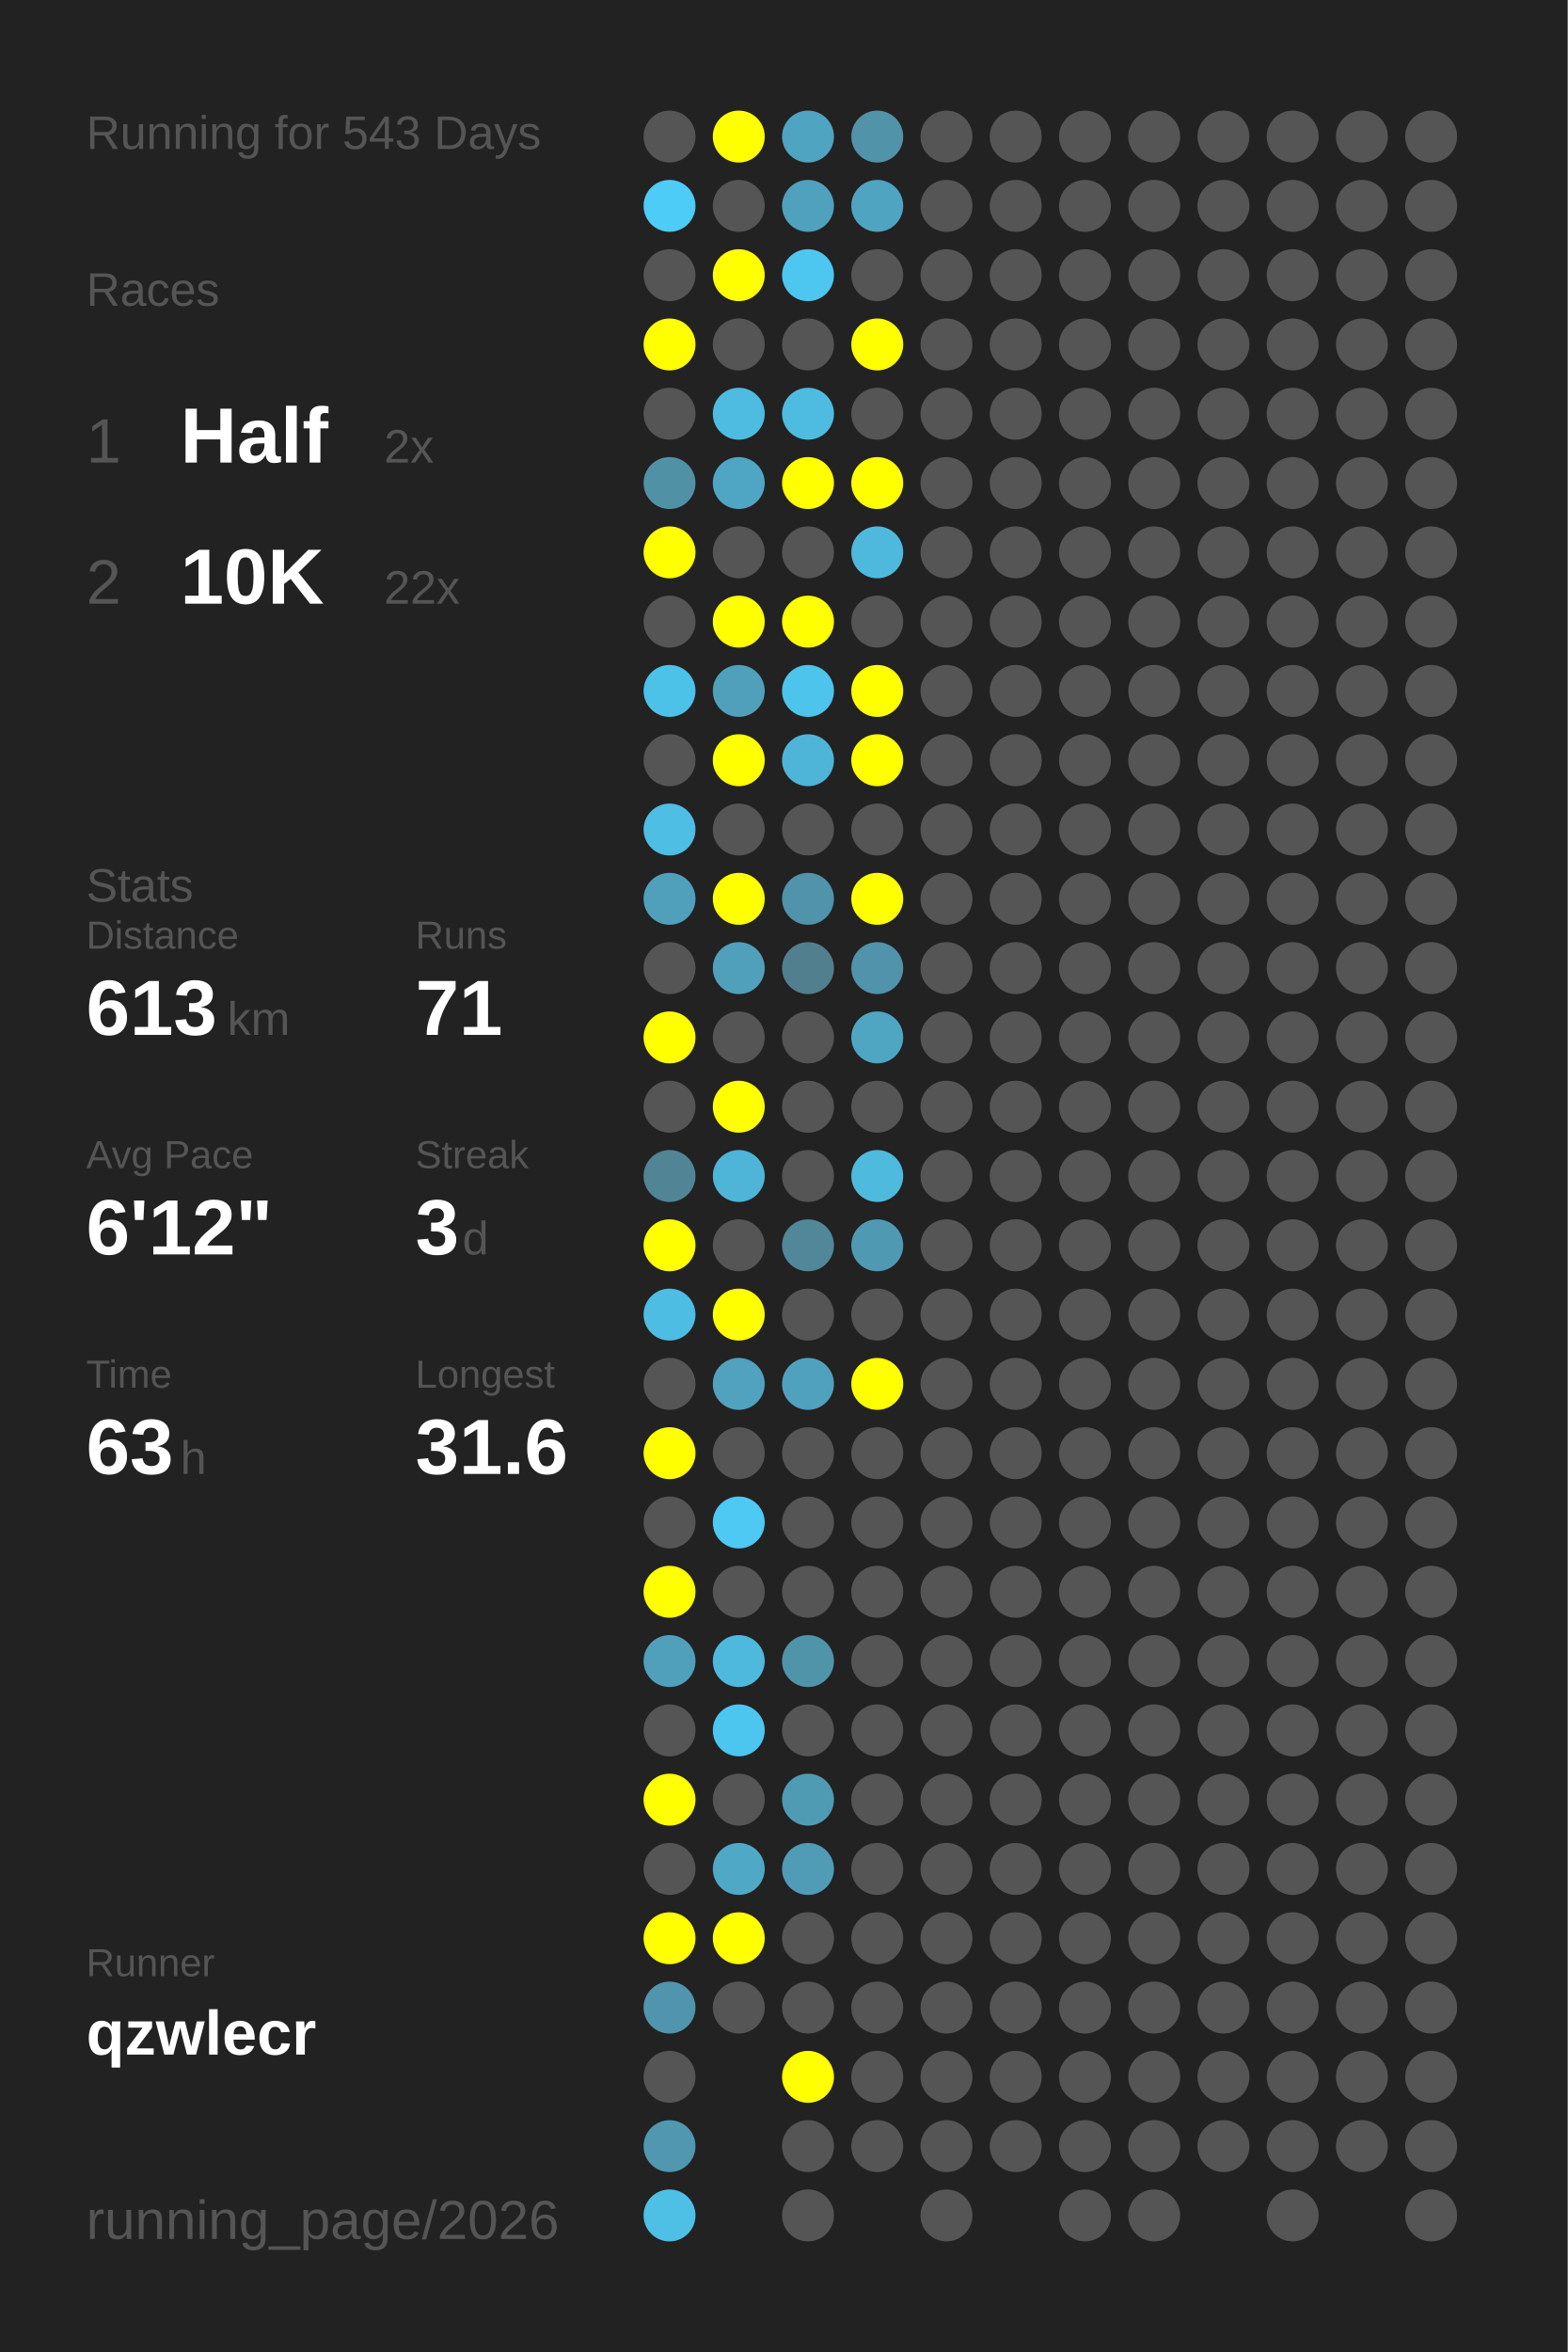
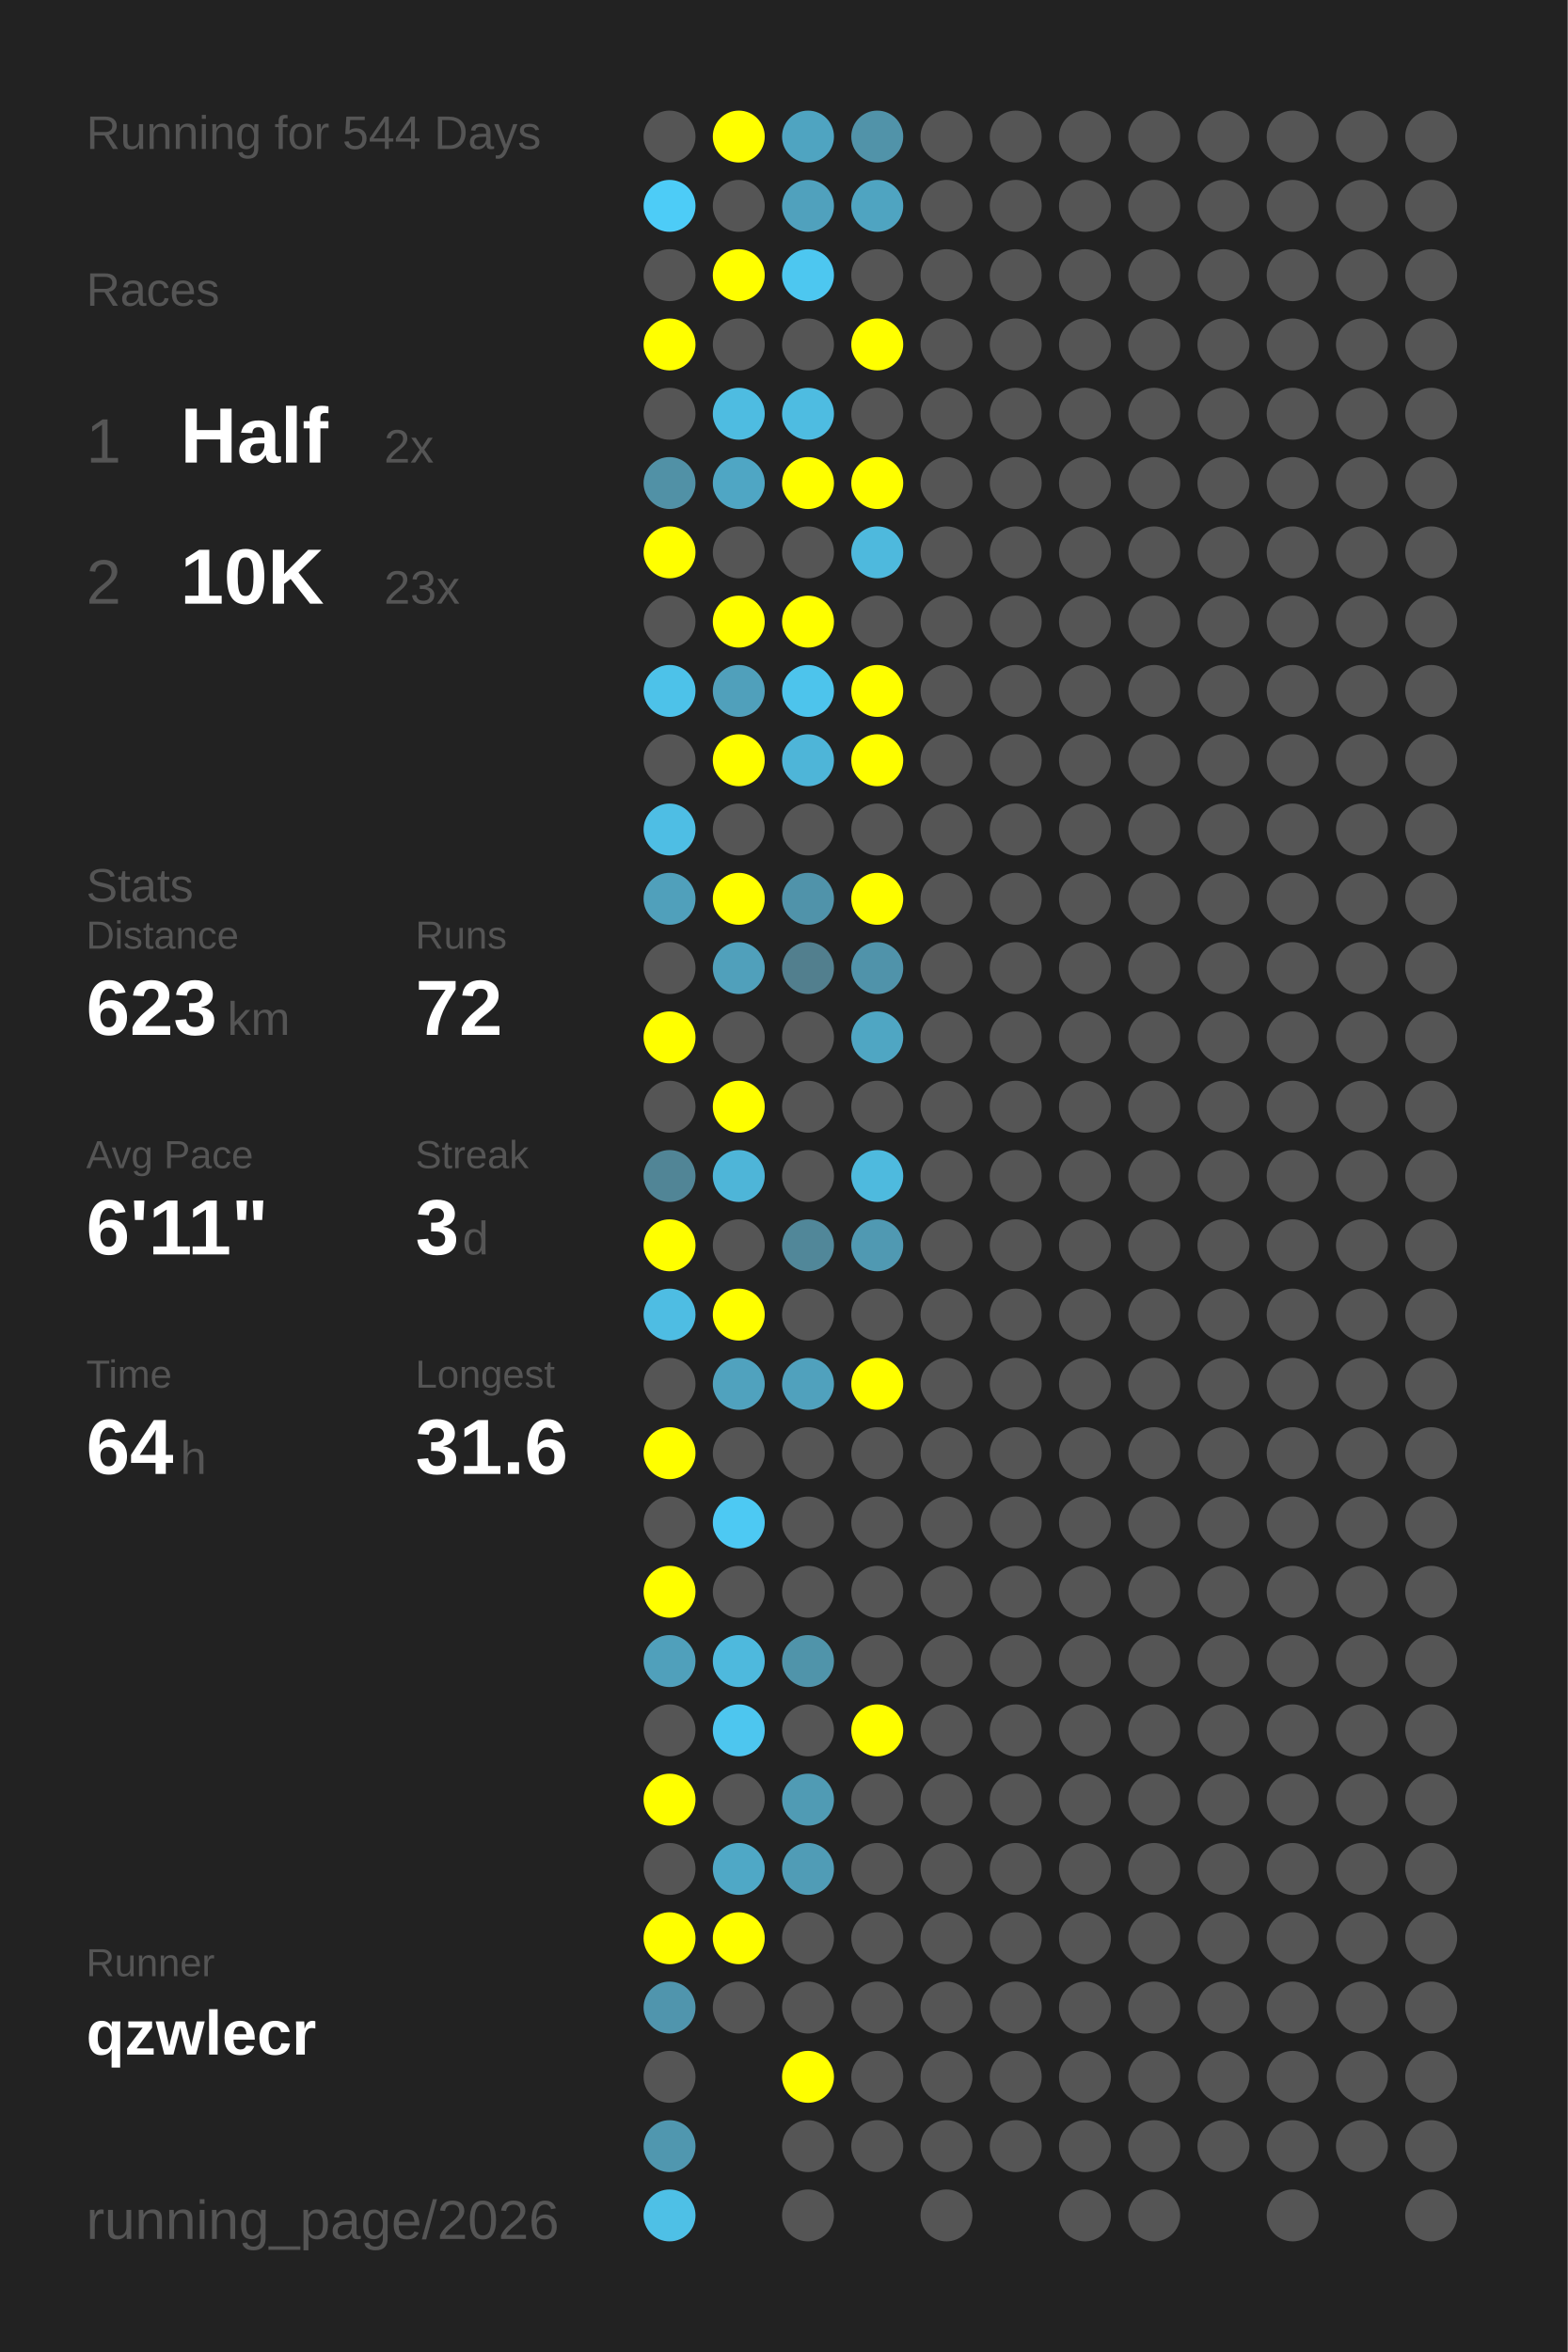
<svg xmlns="http://www.w3.org/2000/svg" baseProfile="full" height="300mm" version="1.1" viewBox="0,0,200,300" width="200mm">
  <defs />
  <rect fill="#222222" height="300" width="200" x="0" y="0" />
-   <text fill="#555555" style="font-size:6px; font-family:Arial;" x="11" y="19">Running for 543 Days</text>
+   <text fill="#555555" style="font-size:6px; font-family:Arial;" x="11" y="19">Running for 544 Days</text>
  <text fill="#555555" style="font-size:6px; font-family:Arial;" x="11" y="39">Races</text>
  <text fill="#555555" style="font-size:8px; font-family:Arial;" x="11" y="59">1</text>
  <text fill="#FFFFFF" style="font-size:10px; font-family:Arial; font-weight:bold;" x="23" y="59">Half</text>
  <text fill="#555555" style="font-size:6px; font-family:Arial;" x="49" y="59">2x</text>
  <text fill="#555555" style="font-size:8px; font-family:Arial;" x="11" y="77">2</text>
  <text fill="#FFFFFF" style="font-size:10px; font-family:Arial; font-weight:bold;" x="23" y="77">10K</text>
-   <text fill="#555555" style="font-size:6px; font-family:Arial;" x="49" y="77">22x</text>
+   <text fill="#555555" style="font-size:6px; font-family:Arial;" x="49" y="77">23x</text>
  <text fill="#555555" style="font-size:6px; font-family:Arial;" x="11" y="115">Stats</text>
  <text fill="#555555" style="font-size:5px; font-family:Arial;" x="11" y="121">Distance</text>
-   <text fill="#FFFFFF" style="font-size:10px; font-family:Arial; font-weight:bold;" x="11" y="132">613</text>
+   <text fill="#FFFFFF" style="font-size:10px; font-family:Arial; font-weight:bold;" x="11" y="132">623</text>
  <text fill="#555555" style="font-size:6px; font-family:Arial;" x="29" y="132">km</text>
  <text fill="#555555" style="font-size:5px; font-family:Arial;" x="53" y="121">Runs</text>
-   <text fill="#FFFFFF" style="font-size:10px; font-family:Arial; font-weight:bold;" x="53" y="132">71</text>
+   <text fill="#FFFFFF" style="font-size:10px; font-family:Arial; font-weight:bold;" x="53" y="132">72</text>
  <text fill="#555555" style="font-size:5px; font-family:Arial;" x="11" y="149">Avg Pace</text>
-   <text fill="#FFFFFF" style="font-size:10px; font-family:Arial; font-weight:bold;" x="11" y="160">6'12"</text>
+   <text fill="#FFFFFF" style="font-size:10px; font-family:Arial; font-weight:bold;" x="11" y="160">6'11"</text>
  <text fill="#555555" style="font-size:5px; font-family:Arial;" x="53" y="149">Streak</text>
  <text fill="#FFFFFF" style="font-size:10px; font-family:Arial; font-weight:bold;" x="53" y="160">3</text>
  <text fill="#555555" style="font-size:6px; font-family:Arial;" x="59" y="160">d</text>
  <text fill="#555555" style="font-size:5px; font-family:Arial;" x="11" y="177">Time</text>
-   <text fill="#FFFFFF" style="font-size:10px; font-family:Arial; font-weight:bold;" x="11" y="188">63</text>
+   <text fill="#FFFFFF" style="font-size:10px; font-family:Arial; font-weight:bold;" x="11" y="188">64</text>
  <text fill="#555555" style="font-size:6px; font-family:Arial;" x="23" y="188">h</text>
  <text fill="#555555" style="font-size:5px; font-family:Arial;" x="53" y="177">Longest</text>
  <text fill="#FFFFFF" style="font-size:10px; font-family:Arial; font-weight:bold;" x="53" y="188">31.6</text>
  <text fill="#555555" style="font-size:5px; font-family:Arial;" x="11" y="252.065">Runner</text>
  <text fill="#FFFFFF" style="font-size:8px; font-family:Arial; font-weight:bold;" x="11" y="262.065">qzwlecr</text>
  <text fill="#555555" style="font-size:7px; font-family:Arial;" x="11" y="285.581">running_page/2026</text>
  <circle cx="85.417" cy="17.419" fill="#555555" r="3.312" />
  <circle cx="85.417" cy="26.258" fill="#4dccf7" r="3.312" />
  <circle cx="85.417" cy="35.097" fill="#555555" r="3.312" />
  <circle cx="85.417" cy="43.935" fill="#FFFF00" r="3.312" />
  <circle cx="85.417" cy="52.774" fill="#555555" r="3.312" />
  <circle cx="85.417" cy="61.613" fill="#5191a6" r="3.312" />
  <circle cx="85.417" cy="70.452" fill="#FFFF00" r="3.312" />
  <circle cx="85.417" cy="79.29" fill="#555555" r="3.312" />
  <circle cx="85.417" cy="88.129" fill="#4dc2e9" r="3.312" />
  <circle cx="85.417" cy="96.968" fill="#555555" r="3.312" />
  <circle cx="85.417" cy="105.806" fill="#4ebee4" r="3.312" />
  <circle cx="85.417" cy="114.645" fill="#50a0bb" r="3.312" />
  <circle cx="85.417" cy="123.484" fill="#555555" r="3.312" />
  <circle cx="85.417" cy="132.323" fill="#FFFF00" r="3.312" />
  <circle cx="85.417" cy="141.161" fill="#555555" r="3.312" />
  <circle cx="85.417" cy="150" fill="#518596" r="3.312" />
  <circle cx="85.417" cy="158.839" fill="#FFFF00" r="3.312" />
  <circle cx="85.417" cy="167.677" fill="#4ebde3" r="3.312" />
  <circle cx="85.417" cy="176.516" fill="#555555" r="3.312" />
  <circle cx="85.417" cy="185.355" fill="#FFFF00" r="3.312" />
  <circle cx="85.417" cy="194.194" fill="#555555" r="3.312" />
  <circle cx="85.417" cy="203.032" fill="#FFFF00" r="3.312" />
  <circle cx="85.417" cy="211.871" fill="#50a0bb" r="3.312" />
  <circle cx="85.417" cy="220.71" fill="#555555" r="3.312" />
  <circle cx="85.417" cy="229.548" fill="#FFFF00" r="3.312" />
  <circle cx="85.417" cy="238.387" fill="#555555" r="3.312" />
  <circle cx="85.417" cy="247.226" fill="#FFFF00" r="3.312" />
  <circle cx="85.417" cy="256.065" fill="#5095ad" r="3.312" />
  <circle cx="85.417" cy="264.903" fill="#555555" r="3.312" />
  <circle cx="85.417" cy="273.742" fill="#5097af" r="3.312" />
  <circle cx="85.417" cy="282.581" fill="#4ec0e6" r="3.312" />
  <circle cx="94.25" cy="17.419" fill="#FFFF00" r="3.312" />
  <circle cx="94.25" cy="26.258" fill="#555555" r="3.312" />
  <circle cx="94.25" cy="35.097" fill="#FFFF00" r="3.312" />
  <circle cx="94.25" cy="43.935" fill="#555555" r="3.312" />
  <circle cx="94.25" cy="52.774" fill="#4ebce1" r="3.312" />
  <circle cx="94.25" cy="61.613" fill="#4fa6c4" r="3.312" />
  <circle cx="94.25" cy="70.452" fill="#555555" r="3.312" />
  <circle cx="94.25" cy="79.29" fill="#FFFF00" r="3.312" />
  <circle cx="94.25" cy="88.129" fill="#50a0bb" r="3.312" />
  <circle cx="94.25" cy="96.968" fill="#FFFF00" r="3.312" />
  <circle cx="94.25" cy="105.806" fill="#555555" r="3.312" />
  <circle cx="94.25" cy="114.645" fill="#FFFF00" r="3.312" />
  <circle cx="94.25" cy="123.484" fill="#50a0bb" r="3.312" />
  <circle cx="94.25" cy="132.323" fill="#555555" r="3.312" />
  <circle cx="94.25" cy="141.161" fill="#FFFF00" r="3.312" />
  <circle cx="94.25" cy="150" fill="#4eb5d8" r="3.312" />
  <circle cx="94.25" cy="158.839" fill="#555555" r="3.312" />
  <circle cx="94.25" cy="167.677" fill="#FFFF00" r="3.312" />
  <circle cx="94.25" cy="176.516" fill="#50a2be" r="3.312" />
  <circle cx="94.25" cy="185.355" fill="#555555" r="3.312" />
  <circle cx="94.25" cy="194.194" fill="#4dc9f3" r="3.312" />
  <circle cx="94.25" cy="203.032" fill="#555555" r="3.312" />
  <circle cx="94.25" cy="211.871" fill="#4eb9dd" r="3.312" />
  <circle cx="94.25" cy="220.71" fill="#4dc6ef" r="3.312" />
  <circle cx="94.25" cy="229.548" fill="#555555" r="3.312" />
  <circle cx="94.25" cy="238.387" fill="#4fa8c6" r="3.312" />
  <circle cx="94.25" cy="247.226" fill="#FFFF00" r="3.312" />
  <circle cx="94.25" cy="256.065" fill="#555555" r="3.312" />
  <circle cx="103.083" cy="17.419" fill="#4fa4c1" r="3.312" />
  <circle cx="103.083" cy="26.258" fill="#50a1bd" r="3.312" />
  <circle cx="103.083" cy="35.097" fill="#4dc7f0" r="3.312" />
  <circle cx="103.083" cy="43.935" fill="#555555" r="3.312" />
  <circle cx="103.083" cy="52.774" fill="#4ebce1" r="3.312" />
  <circle cx="103.083" cy="61.613" fill="#FFFF00" r="3.312" />
  <circle cx="103.083" cy="70.452" fill="#555555" r="3.312" />
  <circle cx="103.083" cy="79.29" fill="#FFFF00" r="3.312" />
  <circle cx="103.083" cy="88.129" fill="#4dc4ec" r="3.312" />
  <circle cx="103.083" cy="96.968" fill="#4eb5d8" r="3.312" />
  <circle cx="103.083" cy="105.806" fill="#555555" r="3.312" />
  <circle cx="103.083" cy="114.645" fill="#5093aa" r="3.312" />
  <circle cx="103.083" cy="123.484" fill="#527f8e" r="3.312" />
  <circle cx="103.083" cy="132.323" fill="#555555" r="3.312" />
  <circle cx="103.083" cy="141.161" fill="#555555" r="3.312" />
  <circle cx="103.083" cy="150" fill="#555555" r="3.312" />
  <circle cx="103.083" cy="158.839" fill="#518799" r="3.312" />
  <circle cx="103.083" cy="167.677" fill="#555555" r="3.312" />
  <circle cx="103.083" cy="176.516" fill="#50a1bd" r="3.312" />
  <circle cx="103.083" cy="185.355" fill="#555555" r="3.312" />
  <circle cx="103.083" cy="194.194" fill="#555555" r="3.312" />
  <circle cx="103.083" cy="203.032" fill="#555555" r="3.312" />
  <circle cx="103.083" cy="211.871" fill="#5094aa" r="3.312" />
  <circle cx="103.083" cy="220.71" fill="#555555" r="3.312" />
  <circle cx="103.083" cy="229.548" fill="#509bb4" r="3.312" />
  <circle cx="103.083" cy="238.387" fill="#509cb6" r="3.312" />
  <circle cx="103.083" cy="247.226" fill="#555555" r="3.312" />
  <circle cx="103.083" cy="256.065" fill="#555555" r="3.312" />
  <circle cx="103.083" cy="264.903" fill="#FFFF00" r="3.312" />
  <circle cx="103.083" cy="273.742" fill="#555555" r="3.312" />
  <circle cx="103.083" cy="282.581" fill="#555555" r="3.312" />
  <circle cx="111.917" cy="17.419" fill="#5193a9" r="3.312" />
  <circle cx="111.917" cy="26.258" fill="#4fa4c1" r="3.312" />
  <circle cx="111.917" cy="35.097" fill="#555555" r="3.312" />
  <circle cx="111.917" cy="43.935" fill="#FFFF00" r="3.312" />
  <circle cx="111.917" cy="52.774" fill="#555555" r="3.312" />
  <circle cx="111.917" cy="61.613" fill="#FFFF00" r="3.312" />
  <circle cx="111.917" cy="70.452" fill="#4eb9dd" r="3.312" />
  <circle cx="111.917" cy="79.29" fill="#555555" r="3.312" />
  <circle cx="111.917" cy="88.129" fill="#FFFF00" r="3.312" />
  <circle cx="111.917" cy="96.968" fill="#FFFF00" r="3.312" />
  <circle cx="111.917" cy="105.806" fill="#555555" r="3.312" />
  <circle cx="111.917" cy="114.645" fill="#FFFF00" r="3.312" />
  <circle cx="111.917" cy="123.484" fill="#5093aa" r="3.312" />
  <circle cx="111.917" cy="132.323" fill="#4fa6c3" r="3.312" />
  <circle cx="111.917" cy="141.161" fill="#555555" r="3.312" />
  <circle cx="111.917" cy="150" fill="#4ebade" r="3.312" />
  <circle cx="111.917" cy="158.839" fill="#5099b2" r="3.312" />
  <circle cx="111.917" cy="167.677" fill="#555555" r="3.312" />
  <circle cx="111.917" cy="176.516" fill="#FFFF00" r="3.312" />
  <circle cx="111.917" cy="185.355" fill="#555555" r="3.312" />
  <circle cx="111.917" cy="194.194" fill="#555555" r="3.312" />
  <circle cx="111.917" cy="203.032" fill="#555555" r="3.312" />
  <circle cx="111.917" cy="211.871" fill="#555555" r="3.312" />
-   <circle cx="111.917" cy="220.71" fill="#555555" r="3.312" />
+   <circle cx="111.917" cy="220.71" fill="#FFFF00" r="3.312" />
  <circle cx="111.917" cy="229.548" fill="#555555" r="3.312" />
  <circle cx="111.917" cy="238.387" fill="#555555" r="3.312" />
  <circle cx="111.917" cy="247.226" fill="#555555" r="3.312" />
  <circle cx="111.917" cy="256.065" fill="#555555" r="3.312" />
  <circle cx="111.917" cy="264.903" fill="#555555" r="3.312" />
  <circle cx="111.917" cy="273.742" fill="#555555" r="3.312" />
  <circle cx="120.75" cy="17.419" fill="#555555" r="3.312" />
  <circle cx="120.75" cy="26.258" fill="#555555" r="3.312" />
  <circle cx="120.75" cy="35.097" fill="#555555" r="3.312" />
  <circle cx="120.75" cy="43.935" fill="#555555" r="3.312" />
  <circle cx="120.75" cy="52.774" fill="#555555" r="3.312" />
  <circle cx="120.75" cy="61.613" fill="#555555" r="3.312" />
  <circle cx="120.75" cy="70.452" fill="#555555" r="3.312" />
  <circle cx="120.75" cy="79.29" fill="#555555" r="3.312" />
  <circle cx="120.75" cy="88.129" fill="#555555" r="3.312" />
  <circle cx="120.75" cy="96.968" fill="#555555" r="3.312" />
  <circle cx="120.75" cy="105.806" fill="#555555" r="3.312" />
  <circle cx="120.75" cy="114.645" fill="#555555" r="3.312" />
  <circle cx="120.75" cy="123.484" fill="#555555" r="3.312" />
  <circle cx="120.75" cy="132.323" fill="#555555" r="3.312" />
  <circle cx="120.75" cy="141.161" fill="#555555" r="3.312" />
  <circle cx="120.75" cy="150" fill="#555555" r="3.312" />
  <circle cx="120.75" cy="158.839" fill="#555555" r="3.312" />
  <circle cx="120.75" cy="167.677" fill="#555555" r="3.312" />
  <circle cx="120.75" cy="176.516" fill="#555555" r="3.312" />
  <circle cx="120.75" cy="185.355" fill="#555555" r="3.312" />
  <circle cx="120.75" cy="194.194" fill="#555555" r="3.312" />
  <circle cx="120.75" cy="203.032" fill="#555555" r="3.312" />
  <circle cx="120.75" cy="211.871" fill="#555555" r="3.312" />
  <circle cx="120.75" cy="220.71" fill="#555555" r="3.312" />
  <circle cx="120.75" cy="229.548" fill="#555555" r="3.312" />
  <circle cx="120.75" cy="238.387" fill="#555555" r="3.312" />
  <circle cx="120.75" cy="247.226" fill="#555555" r="3.312" />
  <circle cx="120.75" cy="256.065" fill="#555555" r="3.312" />
  <circle cx="120.75" cy="264.903" fill="#555555" r="3.312" />
  <circle cx="120.75" cy="273.742" fill="#555555" r="3.312" />
  <circle cx="120.75" cy="282.581" fill="#555555" r="3.312" />
  <circle cx="129.583" cy="17.419" fill="#555555" r="3.312" />
  <circle cx="129.583" cy="26.258" fill="#555555" r="3.312" />
  <circle cx="129.583" cy="35.097" fill="#555555" r="3.312" />
  <circle cx="129.583" cy="43.935" fill="#555555" r="3.312" />
  <circle cx="129.583" cy="52.774" fill="#555555" r="3.312" />
  <circle cx="129.583" cy="61.613" fill="#555555" r="3.312" />
  <circle cx="129.583" cy="70.452" fill="#555555" r="3.312" />
  <circle cx="129.583" cy="79.29" fill="#555555" r="3.312" />
  <circle cx="129.583" cy="88.129" fill="#555555" r="3.312" />
  <circle cx="129.583" cy="96.968" fill="#555555" r="3.312" />
  <circle cx="129.583" cy="105.806" fill="#555555" r="3.312" />
  <circle cx="129.583" cy="114.645" fill="#555555" r="3.312" />
  <circle cx="129.583" cy="123.484" fill="#555555" r="3.312" />
  <circle cx="129.583" cy="132.323" fill="#555555" r="3.312" />
  <circle cx="129.583" cy="141.161" fill="#555555" r="3.312" />
  <circle cx="129.583" cy="150" fill="#555555" r="3.312" />
  <circle cx="129.583" cy="158.839" fill="#555555" r="3.312" />
  <circle cx="129.583" cy="167.677" fill="#555555" r="3.312" />
  <circle cx="129.583" cy="176.516" fill="#555555" r="3.312" />
  <circle cx="129.583" cy="185.355" fill="#555555" r="3.312" />
  <circle cx="129.583" cy="194.194" fill="#555555" r="3.312" />
  <circle cx="129.583" cy="203.032" fill="#555555" r="3.312" />
  <circle cx="129.583" cy="211.871" fill="#555555" r="3.312" />
  <circle cx="129.583" cy="220.71" fill="#555555" r="3.312" />
  <circle cx="129.583" cy="229.548" fill="#555555" r="3.312" />
  <circle cx="129.583" cy="238.387" fill="#555555" r="3.312" />
  <circle cx="129.583" cy="247.226" fill="#555555" r="3.312" />
  <circle cx="129.583" cy="256.065" fill="#555555" r="3.312" />
  <circle cx="129.583" cy="264.903" fill="#555555" r="3.312" />
  <circle cx="129.583" cy="273.742" fill="#555555" r="3.312" />
  <circle cx="138.417" cy="17.419" fill="#555555" r="3.312" />
  <circle cx="138.417" cy="26.258" fill="#555555" r="3.312" />
  <circle cx="138.417" cy="35.097" fill="#555555" r="3.312" />
  <circle cx="138.417" cy="43.935" fill="#555555" r="3.312" />
  <circle cx="138.417" cy="52.774" fill="#555555" r="3.312" />
  <circle cx="138.417" cy="61.613" fill="#555555" r="3.312" />
  <circle cx="138.417" cy="70.452" fill="#555555" r="3.312" />
  <circle cx="138.417" cy="79.29" fill="#555555" r="3.312" />
  <circle cx="138.417" cy="88.129" fill="#555555" r="3.312" />
  <circle cx="138.417" cy="96.968" fill="#555555" r="3.312" />
  <circle cx="138.417" cy="105.806" fill="#555555" r="3.312" />
  <circle cx="138.417" cy="114.645" fill="#555555" r="3.312" />
  <circle cx="138.417" cy="123.484" fill="#555555" r="3.312" />
  <circle cx="138.417" cy="132.323" fill="#555555" r="3.312" />
  <circle cx="138.417" cy="141.161" fill="#555555" r="3.312" />
  <circle cx="138.417" cy="150" fill="#555555" r="3.312" />
  <circle cx="138.417" cy="158.839" fill="#555555" r="3.312" />
  <circle cx="138.417" cy="167.677" fill="#555555" r="3.312" />
  <circle cx="138.417" cy="176.516" fill="#555555" r="3.312" />
  <circle cx="138.417" cy="185.355" fill="#555555" r="3.312" />
  <circle cx="138.417" cy="194.194" fill="#555555" r="3.312" />
  <circle cx="138.417" cy="203.032" fill="#555555" r="3.312" />
  <circle cx="138.417" cy="211.871" fill="#555555" r="3.312" />
  <circle cx="138.417" cy="220.71" fill="#555555" r="3.312" />
  <circle cx="138.417" cy="229.548" fill="#555555" r="3.312" />
  <circle cx="138.417" cy="238.387" fill="#555555" r="3.312" />
  <circle cx="138.417" cy="247.226" fill="#555555" r="3.312" />
  <circle cx="138.417" cy="256.065" fill="#555555" r="3.312" />
  <circle cx="138.417" cy="264.903" fill="#555555" r="3.312" />
  <circle cx="138.417" cy="273.742" fill="#555555" r="3.312" />
  <circle cx="138.417" cy="282.581" fill="#555555" r="3.312" />
  <circle cx="147.25" cy="17.419" fill="#555555" r="3.312" />
  <circle cx="147.25" cy="26.258" fill="#555555" r="3.312" />
  <circle cx="147.25" cy="35.097" fill="#555555" r="3.312" />
  <circle cx="147.25" cy="43.935" fill="#555555" r="3.312" />
  <circle cx="147.25" cy="52.774" fill="#555555" r="3.312" />
  <circle cx="147.25" cy="61.613" fill="#555555" r="3.312" />
  <circle cx="147.25" cy="70.452" fill="#555555" r="3.312" />
  <circle cx="147.25" cy="79.29" fill="#555555" r="3.312" />
  <circle cx="147.25" cy="88.129" fill="#555555" r="3.312" />
  <circle cx="147.25" cy="96.968" fill="#555555" r="3.312" />
  <circle cx="147.25" cy="105.806" fill="#555555" r="3.312" />
  <circle cx="147.25" cy="114.645" fill="#555555" r="3.312" />
  <circle cx="147.25" cy="123.484" fill="#555555" r="3.312" />
  <circle cx="147.25" cy="132.323" fill="#555555" r="3.312" />
  <circle cx="147.25" cy="141.161" fill="#555555" r="3.312" />
  <circle cx="147.25" cy="150" fill="#555555" r="3.312" />
  <circle cx="147.25" cy="158.839" fill="#555555" r="3.312" />
  <circle cx="147.25" cy="167.677" fill="#555555" r="3.312" />
  <circle cx="147.25" cy="176.516" fill="#555555" r="3.312" />
  <circle cx="147.25" cy="185.355" fill="#555555" r="3.312" />
  <circle cx="147.25" cy="194.194" fill="#555555" r="3.312" />
  <circle cx="147.25" cy="203.032" fill="#555555" r="3.312" />
  <circle cx="147.25" cy="211.871" fill="#555555" r="3.312" />
  <circle cx="147.25" cy="220.71" fill="#555555" r="3.312" />
  <circle cx="147.25" cy="229.548" fill="#555555" r="3.312" />
  <circle cx="147.25" cy="238.387" fill="#555555" r="3.312" />
  <circle cx="147.25" cy="247.226" fill="#555555" r="3.312" />
  <circle cx="147.25" cy="256.065" fill="#555555" r="3.312" />
  <circle cx="147.25" cy="264.903" fill="#555555" r="3.312" />
  <circle cx="147.25" cy="273.742" fill="#555555" r="3.312" />
  <circle cx="147.25" cy="282.581" fill="#555555" r="3.312" />
  <circle cx="156.083" cy="17.419" fill="#555555" r="3.312" />
  <circle cx="156.083" cy="26.258" fill="#555555" r="3.312" />
  <circle cx="156.083" cy="35.097" fill="#555555" r="3.312" />
  <circle cx="156.083" cy="43.935" fill="#555555" r="3.312" />
  <circle cx="156.083" cy="52.774" fill="#555555" r="3.312" />
  <circle cx="156.083" cy="61.613" fill="#555555" r="3.312" />
  <circle cx="156.083" cy="70.452" fill="#555555" r="3.312" />
  <circle cx="156.083" cy="79.29" fill="#555555" r="3.312" />
  <circle cx="156.083" cy="88.129" fill="#555555" r="3.312" />
  <circle cx="156.083" cy="96.968" fill="#555555" r="3.312" />
  <circle cx="156.083" cy="105.806" fill="#555555" r="3.312" />
  <circle cx="156.083" cy="114.645" fill="#555555" r="3.312" />
  <circle cx="156.083" cy="123.484" fill="#555555" r="3.312" />
  <circle cx="156.083" cy="132.323" fill="#555555" r="3.312" />
  <circle cx="156.083" cy="141.161" fill="#555555" r="3.312" />
  <circle cx="156.083" cy="150" fill="#555555" r="3.312" />
  <circle cx="156.083" cy="158.839" fill="#555555" r="3.312" />
  <circle cx="156.083" cy="167.677" fill="#555555" r="3.312" />
  <circle cx="156.083" cy="176.516" fill="#555555" r="3.312" />
  <circle cx="156.083" cy="185.355" fill="#555555" r="3.312" />
  <circle cx="156.083" cy="194.194" fill="#555555" r="3.312" />
  <circle cx="156.083" cy="203.032" fill="#555555" r="3.312" />
  <circle cx="156.083" cy="211.871" fill="#555555" r="3.312" />
  <circle cx="156.083" cy="220.71" fill="#555555" r="3.312" />
  <circle cx="156.083" cy="229.548" fill="#555555" r="3.312" />
  <circle cx="156.083" cy="238.387" fill="#555555" r="3.312" />
  <circle cx="156.083" cy="247.226" fill="#555555" r="3.312" />
  <circle cx="156.083" cy="256.065" fill="#555555" r="3.312" />
  <circle cx="156.083" cy="264.903" fill="#555555" r="3.312" />
  <circle cx="156.083" cy="273.742" fill="#555555" r="3.312" />
  <circle cx="164.917" cy="17.419" fill="#555555" r="3.312" />
  <circle cx="164.917" cy="26.258" fill="#555555" r="3.312" />
  <circle cx="164.917" cy="35.097" fill="#555555" r="3.312" />
  <circle cx="164.917" cy="43.935" fill="#555555" r="3.312" />
  <circle cx="164.917" cy="52.774" fill="#555555" r="3.312" />
  <circle cx="164.917" cy="61.613" fill="#555555" r="3.312" />
  <circle cx="164.917" cy="70.452" fill="#555555" r="3.312" />
  <circle cx="164.917" cy="79.29" fill="#555555" r="3.312" />
  <circle cx="164.917" cy="88.129" fill="#555555" r="3.312" />
  <circle cx="164.917" cy="96.968" fill="#555555" r="3.312" />
  <circle cx="164.917" cy="105.806" fill="#555555" r="3.312" />
  <circle cx="164.917" cy="114.645" fill="#555555" r="3.312" />
  <circle cx="164.917" cy="123.484" fill="#555555" r="3.312" />
  <circle cx="164.917" cy="132.323" fill="#555555" r="3.312" />
  <circle cx="164.917" cy="141.161" fill="#555555" r="3.312" />
  <circle cx="164.917" cy="150" fill="#555555" r="3.312" />
  <circle cx="164.917" cy="158.839" fill="#555555" r="3.312" />
  <circle cx="164.917" cy="167.677" fill="#555555" r="3.312" />
  <circle cx="164.917" cy="176.516" fill="#555555" r="3.312" />
  <circle cx="164.917" cy="185.355" fill="#555555" r="3.312" />
  <circle cx="164.917" cy="194.194" fill="#555555" r="3.312" />
  <circle cx="164.917" cy="203.032" fill="#555555" r="3.312" />
  <circle cx="164.917" cy="211.871" fill="#555555" r="3.312" />
  <circle cx="164.917" cy="220.71" fill="#555555" r="3.312" />
  <circle cx="164.917" cy="229.548" fill="#555555" r="3.312" />
  <circle cx="164.917" cy="238.387" fill="#555555" r="3.312" />
  <circle cx="164.917" cy="247.226" fill="#555555" r="3.312" />
  <circle cx="164.917" cy="256.065" fill="#555555" r="3.312" />
  <circle cx="164.917" cy="264.903" fill="#555555" r="3.312" />
  <circle cx="164.917" cy="273.742" fill="#555555" r="3.312" />
  <circle cx="164.917" cy="282.581" fill="#555555" r="3.312" />
  <circle cx="173.75" cy="17.419" fill="#555555" r="3.312" />
  <circle cx="173.75" cy="26.258" fill="#555555" r="3.312" />
  <circle cx="173.75" cy="35.097" fill="#555555" r="3.312" />
  <circle cx="173.75" cy="43.935" fill="#555555" r="3.312" />
  <circle cx="173.75" cy="52.774" fill="#555555" r="3.312" />
  <circle cx="173.75" cy="61.613" fill="#555555" r="3.312" />
  <circle cx="173.75" cy="70.452" fill="#555555" r="3.312" />
  <circle cx="173.75" cy="79.29" fill="#555555" r="3.312" />
  <circle cx="173.75" cy="88.129" fill="#555555" r="3.312" />
  <circle cx="173.75" cy="96.968" fill="#555555" r="3.312" />
  <circle cx="173.75" cy="105.806" fill="#555555" r="3.312" />
  <circle cx="173.75" cy="114.645" fill="#555555" r="3.312" />
  <circle cx="173.75" cy="123.484" fill="#555555" r="3.312" />
  <circle cx="173.75" cy="132.323" fill="#555555" r="3.312" />
  <circle cx="173.75" cy="141.161" fill="#555555" r="3.312" />
  <circle cx="173.75" cy="150" fill="#555555" r="3.312" />
  <circle cx="173.75" cy="158.839" fill="#555555" r="3.312" />
  <circle cx="173.75" cy="167.677" fill="#555555" r="3.312" />
  <circle cx="173.75" cy="176.516" fill="#555555" r="3.312" />
  <circle cx="173.75" cy="185.355" fill="#555555" r="3.312" />
  <circle cx="173.75" cy="194.194" fill="#555555" r="3.312" />
  <circle cx="173.75" cy="203.032" fill="#555555" r="3.312" />
  <circle cx="173.75" cy="211.871" fill="#555555" r="3.312" />
  <circle cx="173.75" cy="220.71" fill="#555555" r="3.312" />
  <circle cx="173.75" cy="229.548" fill="#555555" r="3.312" />
  <circle cx="173.75" cy="238.387" fill="#555555" r="3.312" />
  <circle cx="173.75" cy="247.226" fill="#555555" r="3.312" />
  <circle cx="173.75" cy="256.065" fill="#555555" r="3.312" />
  <circle cx="173.75" cy="264.903" fill="#555555" r="3.312" />
  <circle cx="173.75" cy="273.742" fill="#555555" r="3.312" />
  <circle cx="182.583" cy="17.419" fill="#555555" r="3.312" />
  <circle cx="182.583" cy="26.258" fill="#555555" r="3.312" />
  <circle cx="182.583" cy="35.097" fill="#555555" r="3.312" />
  <circle cx="182.583" cy="43.935" fill="#555555" r="3.312" />
  <circle cx="182.583" cy="52.774" fill="#555555" r="3.312" />
  <circle cx="182.583" cy="61.613" fill="#555555" r="3.312" />
  <circle cx="182.583" cy="70.452" fill="#555555" r="3.312" />
  <circle cx="182.583" cy="79.29" fill="#555555" r="3.312" />
  <circle cx="182.583" cy="88.129" fill="#555555" r="3.312" />
  <circle cx="182.583" cy="96.968" fill="#555555" r="3.312" />
  <circle cx="182.583" cy="105.806" fill="#555555" r="3.312" />
  <circle cx="182.583" cy="114.645" fill="#555555" r="3.312" />
  <circle cx="182.583" cy="123.484" fill="#555555" r="3.312" />
  <circle cx="182.583" cy="132.323" fill="#555555" r="3.312" />
  <circle cx="182.583" cy="141.161" fill="#555555" r="3.312" />
  <circle cx="182.583" cy="150" fill="#555555" r="3.312" />
  <circle cx="182.583" cy="158.839" fill="#555555" r="3.312" />
  <circle cx="182.583" cy="167.677" fill="#555555" r="3.312" />
  <circle cx="182.583" cy="176.516" fill="#555555" r="3.312" />
  <circle cx="182.583" cy="185.355" fill="#555555" r="3.312" />
  <circle cx="182.583" cy="194.194" fill="#555555" r="3.312" />
  <circle cx="182.583" cy="203.032" fill="#555555" r="3.312" />
  <circle cx="182.583" cy="211.871" fill="#555555" r="3.312" />
  <circle cx="182.583" cy="220.71" fill="#555555" r="3.312" />
  <circle cx="182.583" cy="229.548" fill="#555555" r="3.312" />
  <circle cx="182.583" cy="238.387" fill="#555555" r="3.312" />
  <circle cx="182.583" cy="247.226" fill="#555555" r="3.312" />
  <circle cx="182.583" cy="256.065" fill="#555555" r="3.312" />
  <circle cx="182.583" cy="264.903" fill="#555555" r="3.312" />
  <circle cx="182.583" cy="273.742" fill="#555555" r="3.312" />
  <circle cx="182.583" cy="282.581" fill="#555555" r="3.312" />
</svg>
